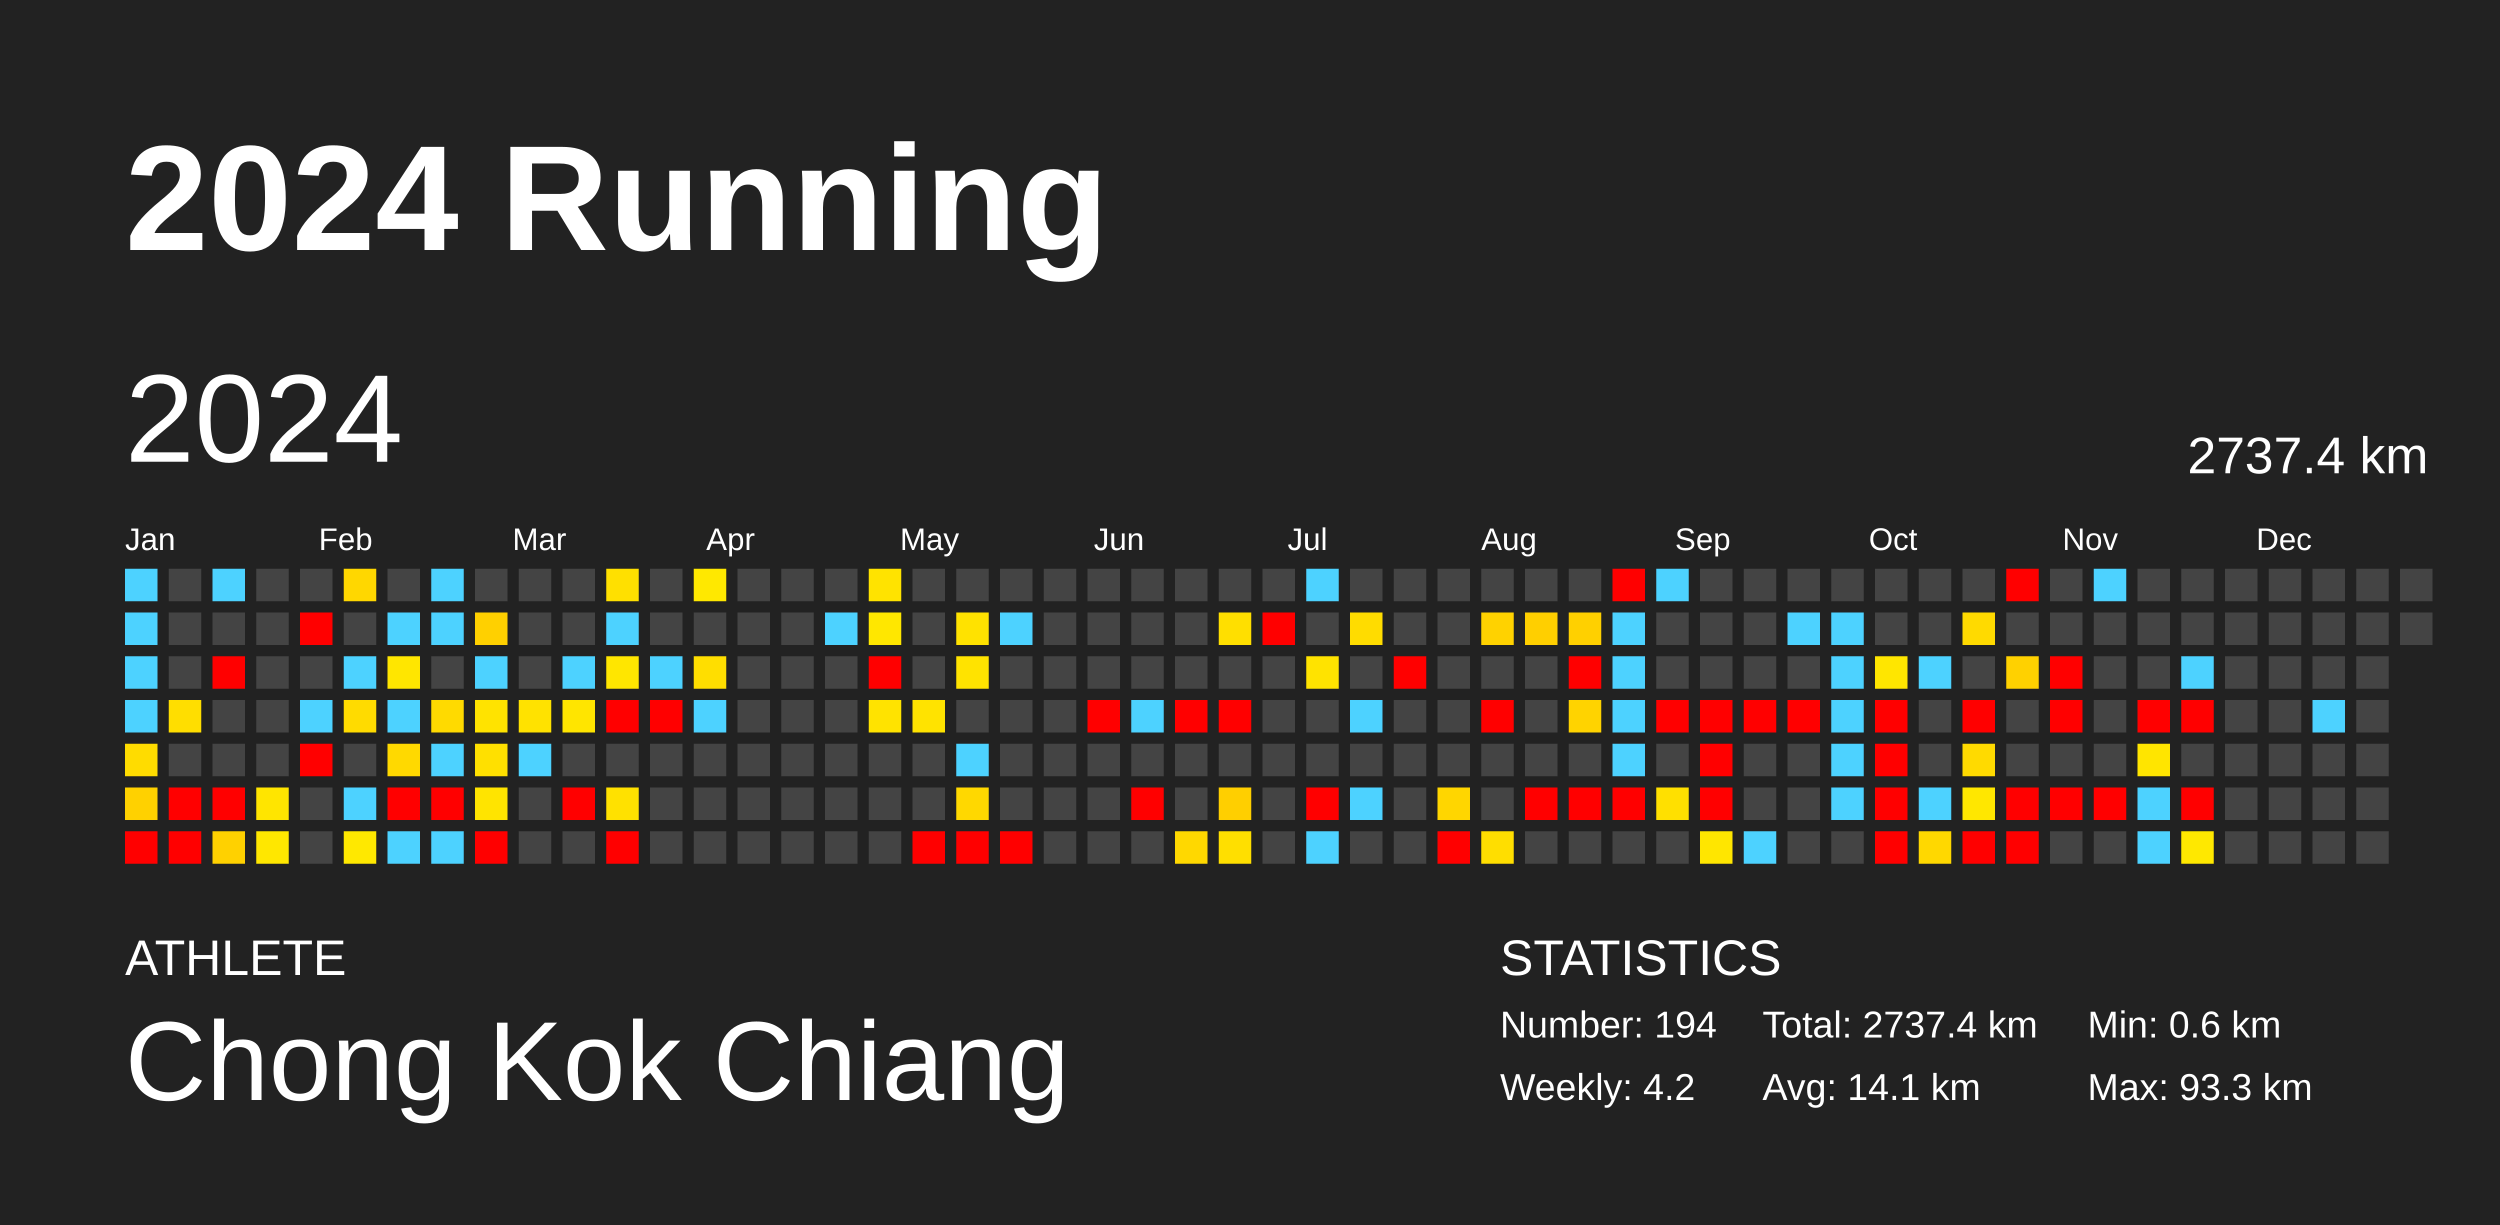
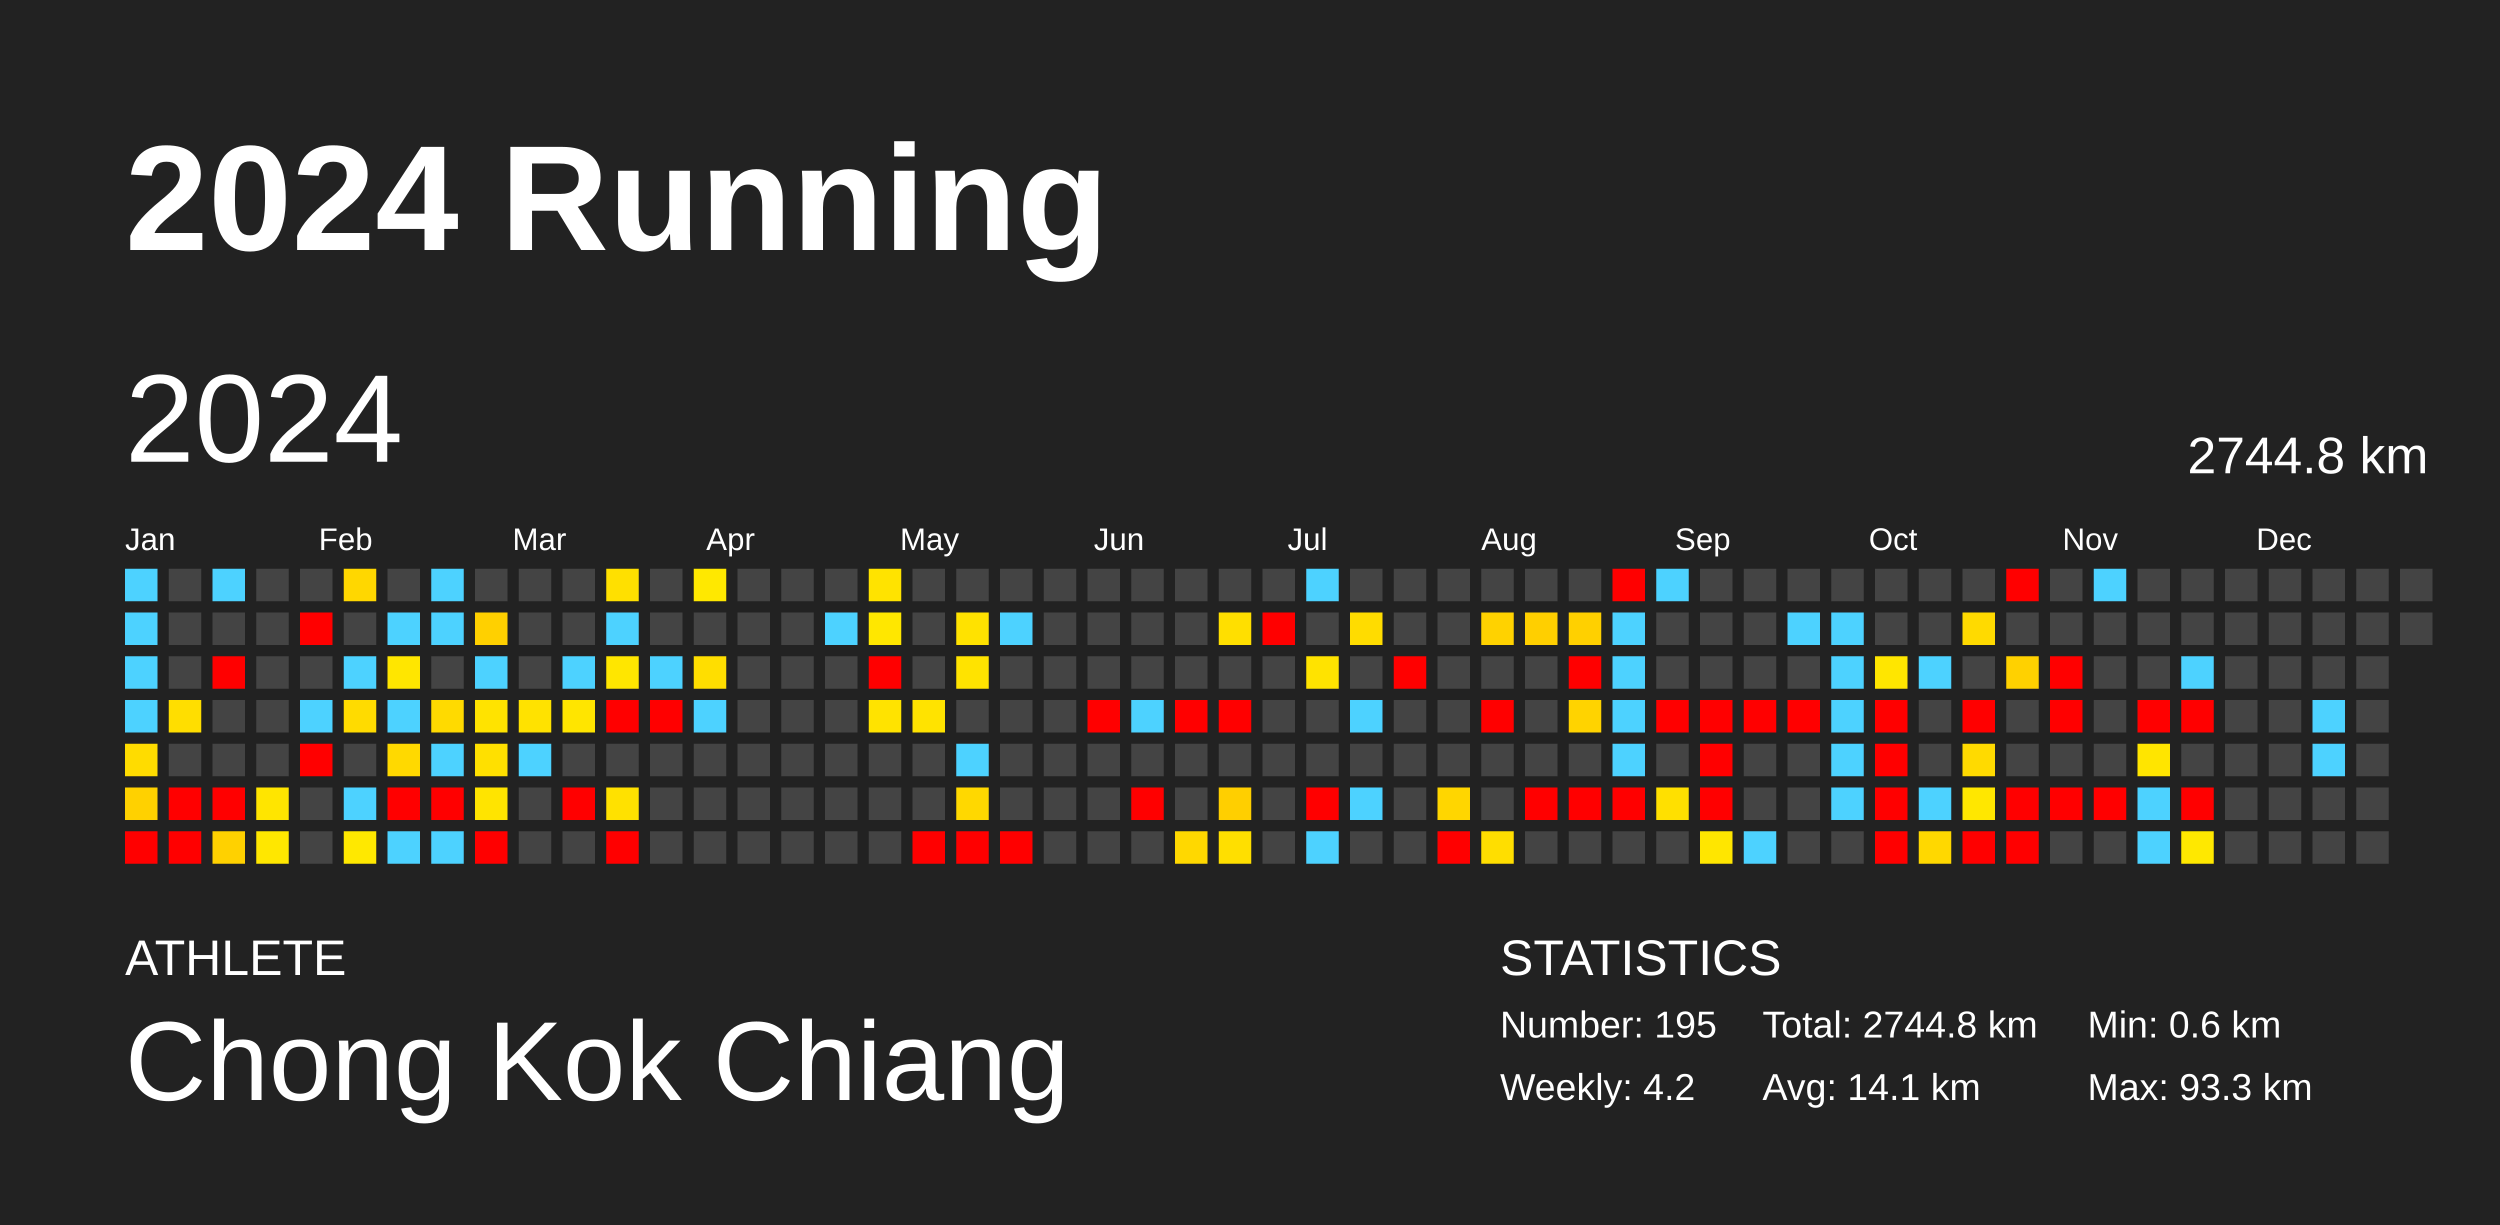
<svg xmlns="http://www.w3.org/2000/svg" baseProfile="full" height="98mm" version="1.1" viewBox="0,0,200,98" width="200mm">
  <defs />
  <rect fill="#222222" height="98" width="200" x="0" y="0" />
  <text fill="#FFFFFF" style="font-size:12px; font-family:Arial; font-weight:bold;" x="10" y="20">2024 Running</text>
  <text fill="#FFFFFF" style="font-size:4px; font-family:Arial" x="10" y="78">ATHLETE</text>
  <text fill="#FFFFFF" style="font-size:9px; font-family:Arial" x="10" y="88">Chong Kok Chiang</text>
  <text fill="#FFFFFF" style="font-size:4px; font-family:Arial" x="120" y="78">STATISTICS</text>
-   <text fill="#FFFFFF" style="font-size:3px; font-family:Arial" x="120" y="83">Number: 194</text>
+   <text fill="#FFFFFF" style="font-size:3px; font-family:Arial" x="120" y="83">Number: 195</text>
  <text fill="#FFFFFF" style="font-size:3px; font-family:Arial" x="120" y="88">Weekly: 4.2</text>
-   <text fill="#FFFFFF" style="font-size:3px; font-family:Arial" x="141" y="83">Total: 2737.4 km</text>
+   <text fill="#FFFFFF" style="font-size:3px; font-family:Arial" x="141" y="83">Total: 2744.8 km</text>
  <text fill="#FFFFFF" style="font-size:3px; font-family:Arial" x="141" y="88">Avg: 14.1 km</text>
  <text fill="#FFFFFF" style="font-size:3px; font-family:Arial" x="167" y="83">Min: 0.6 km</text>
  <text fill="#FFFFFF" style="font-size:3px; font-family:Arial" x="167" y="88">Max: 93.3 km</text>
  <text dominant-baseline="hanging" fill="#FFFFFF" style="font-size:10.0px; font-family:Arial;" x="10" y="30">2024</text>
-   <text dominant-baseline="hanging" fill="#FFFFFF" style="font-size:4.125px; font-family:Arial;" x="175" y="35">2737.4 km</text>
+   <text dominant-baseline="hanging" fill="#FFFFFF" style="font-size:4.125px; font-family:Arial;" x="175" y="35">2744.8 km</text>
  <text fill="#FFFFFF" style="font-size:2.5px; font-family:Arial" x="10.0" y="44">Jan</text>
  <text fill="#FFFFFF" style="font-size:2.5px; font-family:Arial" x="25.5" y="44">Feb</text>
  <text fill="#FFFFFF" style="font-size:2.5px; font-family:Arial" x="41.0" y="44">Mar</text>
  <text fill="#FFFFFF" style="font-size:2.5px; font-family:Arial" x="56.5" y="44">Apr</text>
  <text fill="#FFFFFF" style="font-size:2.5px; font-family:Arial" x="72.0" y="44">May</text>
  <text fill="#FFFFFF" style="font-size:2.5px; font-family:Arial" x="87.5" y="44">Jun</text>
  <text fill="#FFFFFF" style="font-size:2.5px; font-family:Arial" x="103.0" y="44">Jul</text>
  <text fill="#FFFFFF" style="font-size:2.5px; font-family:Arial" x="118.5" y="44">Aug</text>
  <text fill="#FFFFFF" style="font-size:2.5px; font-family:Arial" x="134.0" y="44">Sep</text>
  <text fill="#FFFFFF" style="font-size:2.5px; font-family:Arial" x="149.5" y="44">Oct</text>
  <text fill="#FFFFFF" style="font-size:2.5px; font-family:Arial" x="165.0" y="44">Nov</text>
  <text fill="#FFFFFF" style="font-size:2.5px; font-family:Arial" x="180.5" y="44">Dec</text>
  <rect fill="#4dd2ff" height="2.6" width="2.6" x="10.0" y="45.5" />
  <rect fill="#4dd2ff" height="2.6" width="2.6" x="10.0" y="49.0" />
  <rect fill="#4dd2ff" height="2.6" width="2.6" x="10.0" y="52.5" />
  <rect fill="#4dd2ff" height="2.6" width="2.6" x="10.0" y="56.0" />
  <rect fill="#ffdc00" height="2.6" width="2.6" x="10.0" y="59.5" />
  <rect fill="#ffd100" height="2.6" width="2.6" x="10.0" y="63.0" />
  <rect fill="red" height="2.6" width="2.6" x="10.0" y="66.5" />
  <rect fill="#444444" height="2.6" width="2.6" x="13.5" y="45.5" />
  <rect fill="#444444" height="2.6" width="2.6" x="13.5" y="49.0" />
  <rect fill="#444444" height="2.6" width="2.6" x="13.5" y="52.5" />
  <rect fill="#ffde00" height="2.6" width="2.6" x="13.5" y="56.0" />
  <rect fill="#444444" height="2.6" width="2.6" x="13.5" y="59.5" />
  <rect fill="red" height="2.6" width="2.6" x="13.5" y="63.0" />
  <rect fill="red" height="2.6" width="2.6" x="13.5" y="66.5" />
  <rect fill="#4dd2ff" height="2.6" width="2.6" x="17.0" y="45.5" />
  <rect fill="#444444" height="2.6" width="2.6" x="17.0" y="49.0" />
  <rect fill="red" height="2.6" width="2.6" x="17.0" y="52.5" />
  <rect fill="#444444" height="2.6" width="2.6" x="17.0" y="56.0" />
  <rect fill="#444444" height="2.6" width="2.6" x="17.0" y="59.5" />
  <rect fill="red" height="2.6" width="2.6" x="17.0" y="63.0" />
  <rect fill="#ffd100" height="2.6" width="2.6" x="17.0" y="66.5" />
  <rect fill="#444444" height="2.6" width="2.6" x="20.5" y="45.5" />
  <rect fill="#444444" height="2.6" width="2.6" x="20.5" y="49.0" />
  <rect fill="#444444" height="2.6" width="2.6" x="20.5" y="52.5" />
  <rect fill="#444444" height="2.6" width="2.6" x="20.5" y="56.0" />
  <rect fill="#444444" height="2.6" width="2.6" x="20.5" y="59.5" />
  <rect fill="#ffe500" height="2.6" width="2.6" x="20.5" y="63.0" />
  <rect fill="#ffe700" height="2.6" width="2.6" x="20.5" y="66.5" />
  <rect fill="#444444" height="2.6" width="2.6" x="24.0" y="45.5" />
  <rect fill="red" height="2.6" width="2.6" x="24.0" y="49.0" />
  <rect fill="#444444" height="2.6" width="2.6" x="24.0" y="52.5" />
  <rect fill="#4dd2ff" height="2.6" width="2.6" x="24.0" y="56.0" />
  <rect fill="red" height="2.6" width="2.6" x="24.0" y="59.5" />
  <rect fill="#444444" height="2.6" width="2.6" x="24.0" y="63.0" />
  <rect fill="#444444" height="2.6" width="2.6" x="24.0" y="66.5" />
  <rect fill="#ffd700" height="2.6" width="2.6" x="27.5" y="45.5" />
  <rect fill="#444444" height="2.6" width="2.6" x="27.5" y="49.0" />
  <rect fill="#4dd2ff" height="2.6" width="2.6" x="27.5" y="52.5" />
  <rect fill="#ffdb00" height="2.6" width="2.6" x="27.5" y="56.0" />
  <rect fill="#444444" height="2.6" width="2.6" x="27.5" y="59.5" />
  <rect fill="#4dd2ff" height="2.6" width="2.6" x="27.5" y="63.0" />
  <rect fill="#ffe800" height="2.6" width="2.6" x="27.5" y="66.5" />
  <rect fill="#444444" height="2.6" width="2.6" x="31.0" y="45.5" />
  <rect fill="#4dd2ff" height="2.6" width="2.6" x="31.0" y="49.0" />
  <rect fill="#ffe600" height="2.6" width="2.6" x="31.0" y="52.5" />
  <rect fill="#4dd2ff" height="2.6" width="2.6" x="31.0" y="56.0" />
  <rect fill="#ffd900" height="2.6" width="2.6" x="31.0" y="59.5" />
  <rect fill="red" height="2.6" width="2.6" x="31.0" y="63.0" />
  <rect fill="#4dd2ff" height="2.6" width="2.6" x="31.0" y="66.5" />
  <rect fill="#4dd2ff" height="2.6" width="2.6" x="34.5" y="45.5" />
  <rect fill="#4dd2ff" height="2.6" width="2.6" x="34.5" y="49.0" />
  <rect fill="#444444" height="2.6" width="2.6" x="34.5" y="52.5" />
  <rect fill="#ffda00" height="2.6" width="2.6" x="34.5" y="56.0" />
  <rect fill="#4dd2ff" height="2.6" width="2.6" x="34.5" y="59.5" />
  <rect fill="red" height="2.6" width="2.6" x="34.5" y="63.0" />
  <rect fill="#4dd2ff" height="2.6" width="2.6" x="34.5" y="66.5" />
  <rect fill="#444444" height="2.6" width="2.6" x="38.0" y="45.5" />
  <rect fill="#ffd000" height="2.6" width="2.6" x="38.0" y="49.0" />
  <rect fill="#4dd2ff" height="2.6" width="2.6" x="38.0" y="52.5" />
  <rect fill="#ffe300" height="2.6" width="2.6" x="38.0" y="56.0" />
  <rect fill="#ffe000" height="2.6" width="2.6" x="38.0" y="59.5" />
  <rect fill="#ffe400" height="2.6" width="2.6" x="38.0" y="63.0" />
  <rect fill="red" height="2.6" width="2.6" x="38.0" y="66.5" />
  <rect fill="#444444" height="2.6" width="2.6" x="41.5" y="45.5" />
  <rect fill="#444444" height="2.6" width="2.6" x="41.5" y="49.0" />
  <rect fill="#444444" height="2.6" width="2.6" x="41.5" y="52.5" />
  <rect fill="#ffe200" height="2.6" width="2.6" x="41.5" y="56.0" />
  <rect fill="#4dd2ff" height="2.6" width="2.6" x="41.5" y="59.5" />
  <rect fill="#444444" height="2.6" width="2.6" x="41.5" y="63.0" />
  <rect fill="#444444" height="2.6" width="2.6" x="41.5" y="66.5" />
  <rect fill="#444444" height="2.6" width="2.6" x="45.0" y="45.5" />
  <rect fill="#444444" height="2.6" width="2.6" x="45.0" y="49.0" />
  <rect fill="#4dd2ff" height="2.6" width="2.6" x="45.0" y="52.5" />
  <rect fill="#ffe500" height="2.6" width="2.6" x="45.0" y="56.0" />
  <rect fill="#444444" height="2.6" width="2.6" x="45.0" y="59.5" />
  <rect fill="red" height="2.6" width="2.6" x="45.0" y="63.0" />
  <rect fill="#444444" height="2.6" width="2.6" x="45.0" y="66.5" />
  <rect fill="#ffe000" height="2.6" width="2.6" x="48.5" y="45.5" />
  <rect fill="#4dd2ff" height="2.6" width="2.6" x="48.5" y="49.0" />
  <rect fill="#ffe600" height="2.6" width="2.6" x="48.5" y="52.5" />
  <rect fill="red" height="2.6" width="2.6" x="48.5" y="56.0" />
  <rect fill="#444444" height="2.6" width="2.6" x="48.5" y="59.5" />
  <rect fill="#ffe100" height="2.6" width="2.6" x="48.5" y="63.0" />
  <rect fill="red" height="2.6" width="2.6" x="48.5" y="66.5" />
  <rect fill="#444444" height="2.6" width="2.6" x="52.0" y="45.5" />
  <rect fill="#444444" height="2.6" width="2.6" x="52.0" y="49.0" />
  <rect fill="#4dd2ff" height="2.6" width="2.6" x="52.0" y="52.5" />
  <rect fill="red" height="2.6" width="2.6" x="52.0" y="56.0" />
  <rect fill="#444444" height="2.6" width="2.6" x="52.0" y="59.5" />
  <rect fill="#444444" height="2.6" width="2.6" x="52.0" y="63.0" />
  <rect fill="#444444" height="2.6" width="2.6" x="52.0" y="66.5" />
  <rect fill="#ffe800" height="2.6" width="2.6" x="55.5" y="45.5" />
  <rect fill="#444444" height="2.6" width="2.6" x="55.5" y="49.0" />
  <rect fill="#ffde00" height="2.6" width="2.6" x="55.5" y="52.5" />
  <rect fill="#4dd2ff" height="2.6" width="2.6" x="55.5" y="56.0" />
  <rect fill="#444444" height="2.6" width="2.6" x="55.5" y="59.5" />
  <rect fill="#444444" height="2.6" width="2.6" x="55.5" y="63.0" />
  <rect fill="#444444" height="2.6" width="2.6" x="55.5" y="66.5" />
  <rect fill="#444444" height="2.6" width="2.6" x="59.0" y="45.5" />
  <rect fill="#444444" height="2.6" width="2.6" x="59.0" y="49.0" />
  <rect fill="#444444" height="2.6" width="2.6" x="59.0" y="52.5" />
  <rect fill="#444444" height="2.6" width="2.6" x="59.0" y="56.0" />
  <rect fill="#444444" height="2.6" width="2.6" x="59.0" y="59.5" />
  <rect fill="#444444" height="2.6" width="2.6" x="59.0" y="63.0" />
  <rect fill="#444444" height="2.6" width="2.6" x="59.0" y="66.5" />
  <rect fill="#444444" height="2.6" width="2.6" x="62.5" y="45.5" />
  <rect fill="#444444" height="2.6" width="2.6" x="62.5" y="49.0" />
  <rect fill="#444444" height="2.6" width="2.6" x="62.5" y="52.5" />
  <rect fill="#444444" height="2.6" width="2.6" x="62.5" y="56.0" />
  <rect fill="#444444" height="2.6" width="2.6" x="62.5" y="59.5" />
  <rect fill="#444444" height="2.6" width="2.6" x="62.5" y="63.0" />
  <rect fill="#444444" height="2.6" width="2.6" x="62.5" y="66.5" />
  <rect fill="#444444" height="2.6" width="2.6" x="66.0" y="45.5" />
  <rect fill="#4dd2ff" height="2.6" width="2.6" x="66.0" y="49.0" />
  <rect fill="#444444" height="2.6" width="2.6" x="66.0" y="52.5" />
  <rect fill="#444444" height="2.6" width="2.6" x="66.0" y="56.0" />
  <rect fill="#444444" height="2.6" width="2.6" x="66.0" y="59.5" />
  <rect fill="#444444" height="2.6" width="2.6" x="66.0" y="63.0" />
  <rect fill="#444444" height="2.6" width="2.6" x="66.0" y="66.5" />
  <rect fill="#ffe300" height="2.6" width="2.6" x="69.5" y="45.5" />
  <rect fill="#ffe700" height="2.6" width="2.6" x="69.5" y="49.0" />
  <rect fill="red" height="2.6" width="2.6" x="69.5" y="52.5" />
  <rect fill="#ffe300" height="2.6" width="2.6" x="69.5" y="56.0" />
  <rect fill="#444444" height="2.6" width="2.6" x="69.5" y="59.5" />
  <rect fill="#444444" height="2.6" width="2.6" x="69.5" y="63.0" />
  <rect fill="#444444" height="2.6" width="2.6" x="69.5" y="66.5" />
  <rect fill="#444444" height="2.6" width="2.6" x="73.0" y="45.5" />
  <rect fill="#444444" height="2.6" width="2.6" x="73.0" y="49.0" />
  <rect fill="#444444" height="2.6" width="2.6" x="73.0" y="52.5" />
  <rect fill="#ffe300" height="2.6" width="2.6" x="73.0" y="56.0" />
  <rect fill="#444444" height="2.6" width="2.6" x="73.0" y="59.5" />
  <rect fill="#444444" height="2.6" width="2.6" x="73.0" y="63.0" />
  <rect fill="red" height="2.6" width="2.6" x="73.0" y="66.5" />
  <rect fill="#444444" height="2.6" width="2.6" x="76.5" y="45.5" />
  <rect fill="#ffe200" height="2.6" width="2.6" x="76.5" y="49.0" />
  <rect fill="#ffe300" height="2.6" width="2.6" x="76.5" y="52.5" />
  <rect fill="#444444" height="2.6" width="2.6" x="76.5" y="56.0" />
  <rect fill="#4dd2ff" height="2.6" width="2.6" x="76.5" y="59.5" />
  <rect fill="#ffd800" height="2.6" width="2.6" x="76.5" y="63.0" />
  <rect fill="red" height="2.6" width="2.6" x="76.5" y="66.5" />
  <rect fill="#444444" height="2.6" width="2.6" x="80.0" y="45.5" />
  <rect fill="#4dd2ff" height="2.6" width="2.6" x="80.0" y="49.0" />
  <rect fill="#444444" height="2.6" width="2.6" x="80.0" y="52.5" />
  <rect fill="#444444" height="2.6" width="2.6" x="80.0" y="56.0" />
  <rect fill="#444444" height="2.6" width="2.6" x="80.0" y="59.5" />
  <rect fill="#444444" height="2.6" width="2.6" x="80.0" y="63.0" />
  <rect fill="red" height="2.6" width="2.6" x="80.0" y="66.5" />
  <rect fill="#444444" height="2.6" width="2.6" x="83.5" y="45.5" />
  <rect fill="#444444" height="2.6" width="2.6" x="83.5" y="49.0" />
  <rect fill="#444444" height="2.6" width="2.6" x="83.5" y="52.5" />
  <rect fill="#444444" height="2.6" width="2.6" x="83.5" y="56.0" />
  <rect fill="#444444" height="2.6" width="2.6" x="83.5" y="59.5" />
  <rect fill="#444444" height="2.6" width="2.6" x="83.5" y="63.0" />
  <rect fill="#444444" height="2.6" width="2.6" x="83.5" y="66.5" />
  <rect fill="#444444" height="2.6" width="2.6" x="87.0" y="45.5" />
  <rect fill="#444444" height="2.6" width="2.6" x="87.0" y="49.0" />
  <rect fill="#444444" height="2.6" width="2.6" x="87.0" y="52.5" />
  <rect fill="red" height="2.6" width="2.6" x="87.0" y="56.0" />
  <rect fill="#444444" height="2.6" width="2.6" x="87.0" y="59.5" />
  <rect fill="#444444" height="2.6" width="2.6" x="87.0" y="63.0" />
  <rect fill="#444444" height="2.6" width="2.6" x="87.0" y="66.5" />
  <rect fill="#444444" height="2.6" width="2.6" x="90.5" y="45.5" />
  <rect fill="#444444" height="2.6" width="2.6" x="90.5" y="49.0" />
  <rect fill="#444444" height="2.6" width="2.6" x="90.5" y="52.5" />
  <rect fill="#4dd2ff" height="2.6" width="2.6" x="90.5" y="56.0" />
  <rect fill="#444444" height="2.6" width="2.6" x="90.5" y="59.5" />
  <rect fill="red" height="2.6" width="2.6" x="90.5" y="63.0" />
  <rect fill="#444444" height="2.6" width="2.6" x="90.5" y="66.5" />
  <rect fill="#444444" height="2.6" width="2.6" x="94.0" y="45.5" />
  <rect fill="#444444" height="2.6" width="2.6" x="94.0" y="49.0" />
  <rect fill="#444444" height="2.6" width="2.6" x="94.0" y="52.5" />
  <rect fill="red" height="2.6" width="2.6" x="94.0" y="56.0" />
  <rect fill="#444444" height="2.6" width="2.6" x="94.0" y="59.5" />
  <rect fill="#444444" height="2.6" width="2.6" x="94.0" y="63.0" />
  <rect fill="#ffd800" height="2.6" width="2.6" x="94.0" y="66.5" />
  <rect fill="#444444" height="2.6" width="2.6" x="97.5" y="45.5" />
  <rect fill="#ffdf00" height="2.6" width="2.6" x="97.5" y="49.0" />
  <rect fill="#444444" height="2.6" width="2.6" x="97.5" y="52.5" />
  <rect fill="red" height="2.6" width="2.6" x="97.5" y="56.0" />
  <rect fill="#444444" height="2.6" width="2.6" x="97.5" y="59.5" />
  <rect fill="#ffcf00" height="2.6" width="2.6" x="97.5" y="63.0" />
  <rect fill="#ffdf00" height="2.6" width="2.6" x="97.5" y="66.5" />
  <rect fill="#444444" height="2.6" width="2.6" x="101.0" y="45.5" />
  <rect fill="red" height="2.6" width="2.6" x="101.0" y="49.0" />
  <rect fill="#444444" height="2.6" width="2.6" x="101.0" y="52.5" />
  <rect fill="#444444" height="2.6" width="2.6" x="101.0" y="56.0" />
  <rect fill="#444444" height="2.6" width="2.6" x="101.0" y="59.5" />
  <rect fill="#444444" height="2.6" width="2.6" x="101.0" y="63.0" />
  <rect fill="#444444" height="2.6" width="2.6" x="101.0" y="66.5" />
  <rect fill="#4dd2ff" height="2.6" width="2.6" x="104.5" y="45.5" />
  <rect fill="#444444" height="2.6" width="2.6" x="104.5" y="49.0" />
  <rect fill="#ffe300" height="2.6" width="2.6" x="104.5" y="52.5" />
  <rect fill="#444444" height="2.6" width="2.6" x="104.5" y="56.0" />
  <rect fill="#444444" height="2.6" width="2.6" x="104.5" y="59.5" />
  <rect fill="red" height="2.6" width="2.6" x="104.5" y="63.0" />
  <rect fill="#4dd2ff" height="2.6" width="2.6" x="104.5" y="66.5" />
  <rect fill="#444444" height="2.6" width="2.6" x="108.0" y="45.5" />
  <rect fill="#ffdc00" height="2.6" width="2.6" x="108.0" y="49.0" />
  <rect fill="#444444" height="2.6" width="2.6" x="108.0" y="52.5" />
  <rect fill="#4dd2ff" height="2.6" width="2.6" x="108.0" y="56.0" />
  <rect fill="#444444" height="2.6" width="2.6" x="108.0" y="59.5" />
  <rect fill="#4dd2ff" height="2.6" width="2.6" x="108.0" y="63.0" />
  <rect fill="#444444" height="2.6" width="2.6" x="108.0" y="66.5" />
  <rect fill="#444444" height="2.6" width="2.6" x="111.5" y="45.5" />
  <rect fill="#444444" height="2.6" width="2.6" x="111.5" y="49.0" />
  <rect fill="red" height="2.6" width="2.6" x="111.5" y="52.5" />
  <rect fill="#444444" height="2.6" width="2.6" x="111.5" y="56.0" />
  <rect fill="#444444" height="2.6" width="2.6" x="111.5" y="59.5" />
  <rect fill="#444444" height="2.6" width="2.6" x="111.5" y="63.0" />
  <rect fill="#444444" height="2.6" width="2.6" x="111.5" y="66.5" />
  <rect fill="#444444" height="2.6" width="2.6" x="115.0" y="45.5" />
  <rect fill="#444444" height="2.6" width="2.6" x="115.0" y="49.0" />
  <rect fill="#444444" height="2.6" width="2.6" x="115.0" y="52.5" />
  <rect fill="#444444" height="2.6" width="2.6" x="115.0" y="56.0" />
  <rect fill="#444444" height="2.6" width="2.6" x="115.0" y="59.5" />
  <rect fill="#ffd600" height="2.6" width="2.6" x="115.0" y="63.0" />
  <rect fill="red" height="2.6" width="2.6" x="115.0" y="66.5" />
  <rect fill="#444444" height="2.6" width="2.6" x="118.5" y="45.5" />
  <rect fill="#ffd200" height="2.6" width="2.6" x="118.5" y="49.0" />
  <rect fill="#444444" height="2.6" width="2.6" x="118.5" y="52.5" />
  <rect fill="red" height="2.6" width="2.6" x="118.5" y="56.0" />
  <rect fill="#444444" height="2.6" width="2.6" x="118.5" y="59.5" />
  <rect fill="#444444" height="2.6" width="2.6" x="118.5" y="63.0" />
  <rect fill="#ffde00" height="2.6" width="2.6" x="118.5" y="66.5" />
  <rect fill="#444444" height="2.6" width="2.6" x="122.0" y="45.5" />
  <rect fill="#ffcf00" height="2.6" width="2.6" x="122.0" y="49.0" />
  <rect fill="#444444" height="2.6" width="2.6" x="122.0" y="52.5" />
  <rect fill="#444444" height="2.6" width="2.6" x="122.0" y="56.0" />
  <rect fill="#444444" height="2.6" width="2.6" x="122.0" y="59.5" />
  <rect fill="red" height="2.6" width="2.6" x="122.0" y="63.0" />
  <rect fill="#444444" height="2.6" width="2.6" x="122.0" y="66.5" />
  <rect fill="#444444" height="2.6" width="2.6" x="125.5" y="45.5" />
  <rect fill="#ffd000" height="2.6" width="2.6" x="125.5" y="49.0" />
  <rect fill="red" height="2.6" width="2.6" x="125.5" y="52.5" />
  <rect fill="#ffd300" height="2.6" width="2.6" x="125.5" y="56.0" />
  <rect fill="#444444" height="2.6" width="2.6" x="125.5" y="59.5" />
  <rect fill="red" height="2.6" width="2.6" x="125.5" y="63.0" />
  <rect fill="#444444" height="2.6" width="2.6" x="125.5" y="66.5" />
  <rect fill="red" height="2.6" width="2.6" x="129.0" y="45.5" />
  <rect fill="#4dd2ff" height="2.6" width="2.6" x="129.0" y="49.0" />
  <rect fill="#4dd2ff" height="2.6" width="2.6" x="129.0" y="52.5" />
  <rect fill="#4dd2ff" height="2.6" width="2.6" x="129.0" y="56.0" />
  <rect fill="#4dd2ff" height="2.6" width="2.6" x="129.0" y="59.5" />
  <rect fill="red" height="2.6" width="2.6" x="129.0" y="63.0" />
  <rect fill="#444444" height="2.6" width="2.6" x="129.0" y="66.5" />
  <rect fill="#4dd2ff" height="2.6" width="2.6" x="132.5" y="45.5" />
  <rect fill="#444444" height="2.6" width="2.6" x="132.5" y="49.0" />
  <rect fill="#444444" height="2.6" width="2.6" x="132.5" y="52.5" />
  <rect fill="red" height="2.6" width="2.6" x="132.5" y="56.0" />
  <rect fill="#444444" height="2.6" width="2.6" x="132.5" y="59.5" />
  <rect fill="#ffe000" height="2.6" width="2.6" x="132.5" y="63.0" />
  <rect fill="#444444" height="2.6" width="2.6" x="132.5" y="66.5" />
  <rect fill="#444444" height="2.6" width="2.6" x="136.0" y="45.5" />
  <rect fill="#444444" height="2.6" width="2.6" x="136.0" y="49.0" />
  <rect fill="#444444" height="2.6" width="2.6" x="136.0" y="52.5" />
  <rect fill="red" height="2.6" width="2.6" x="136.0" y="56.0" />
  <rect fill="red" height="2.6" width="2.6" x="136.0" y="59.5" />
  <rect fill="red" height="2.6" width="2.6" x="136.0" y="63.0" />
  <rect fill="#ffe600" height="2.6" width="2.6" x="136.0" y="66.5" />
  <rect fill="#444444" height="2.6" width="2.6" x="139.5" y="45.5" />
  <rect fill="#444444" height="2.6" width="2.6" x="139.5" y="49.0" />
  <rect fill="#444444" height="2.6" width="2.6" x="139.5" y="52.5" />
  <rect fill="red" height="2.6" width="2.6" x="139.5" y="56.0" />
  <rect fill="#444444" height="2.6" width="2.6" x="139.5" y="59.5" />
  <rect fill="#444444" height="2.6" width="2.6" x="139.5" y="63.0" />
  <rect fill="#4dd2ff" height="2.6" width="2.6" x="139.5" y="66.5" />
  <rect fill="#444444" height="2.6" width="2.6" x="143.0" y="45.5" />
  <rect fill="#4dd2ff" height="2.6" width="2.6" x="143.0" y="49.0" />
  <rect fill="#444444" height="2.6" width="2.6" x="143.0" y="52.5" />
  <rect fill="red" height="2.6" width="2.6" x="143.0" y="56.0" />
  <rect fill="#444444" height="2.6" width="2.6" x="143.0" y="59.5" />
  <rect fill="#444444" height="2.6" width="2.6" x="143.0" y="63.0" />
  <rect fill="#444444" height="2.6" width="2.6" x="143.0" y="66.5" />
  <rect fill="#444444" height="2.6" width="2.6" x="146.5" y="45.5" />
  <rect fill="#4dd2ff" height="2.6" width="2.6" x="146.5" y="49.0" />
  <rect fill="#4dd2ff" height="2.6" width="2.6" x="146.5" y="52.5" />
  <rect fill="#4dd2ff" height="2.6" width="2.6" x="146.5" y="56.0" />
  <rect fill="#4dd2ff" height="2.6" width="2.6" x="146.5" y="59.5" />
  <rect fill="#4dd2ff" height="2.6" width="2.6" x="146.5" y="63.0" />
  <rect fill="#444444" height="2.6" width="2.6" x="146.5" y="66.5" />
  <rect fill="#444444" height="2.6" width="2.6" x="150.0" y="45.5" />
  <rect fill="#444444" height="2.6" width="2.6" x="150.0" y="49.0" />
  <rect fill="#ffe600" height="2.6" width="2.6" x="150.0" y="52.5" />
  <rect fill="red" height="2.6" width="2.6" x="150.0" y="56.0" />
  <rect fill="red" height="2.6" width="2.6" x="150.0" y="59.5" />
  <rect fill="red" height="2.6" width="2.6" x="150.0" y="63.0" />
  <rect fill="red" height="2.6" width="2.6" x="150.0" y="66.5" />
  <rect fill="#444444" height="2.6" width="2.6" x="153.5" y="45.5" />
  <rect fill="#444444" height="2.6" width="2.6" x="153.5" y="49.0" />
  <rect fill="#4dd2ff" height="2.6" width="2.6" x="153.5" y="52.5" />
  <rect fill="#444444" height="2.6" width="2.6" x="153.5" y="56.0" />
  <rect fill="#444444" height="2.6" width="2.6" x="153.5" y="59.5" />
  <rect fill="#4dd2ff" height="2.6" width="2.6" x="153.5" y="63.0" />
  <rect fill="#ffd800" height="2.6" width="2.6" x="153.5" y="66.5" />
  <rect fill="#444444" height="2.6" width="2.6" x="157.0" y="45.5" />
  <rect fill="#ffda00" height="2.6" width="2.6" x="157.0" y="49.0" />
  <rect fill="#444444" height="2.6" width="2.6" x="157.0" y="52.5" />
  <rect fill="red" height="2.6" width="2.6" x="157.0" y="56.0" />
  <rect fill="#ffda00" height="2.6" width="2.6" x="157.0" y="59.5" />
  <rect fill="#ffe700" height="2.6" width="2.6" x="157.0" y="63.0" />
  <rect fill="red" height="2.6" width="2.6" x="157.0" y="66.5" />
  <rect fill="red" height="2.6" width="2.6" x="160.5" y="45.5" />
  <rect fill="#444444" height="2.6" width="2.6" x="160.5" y="49.0" />
  <rect fill="#ffd100" height="2.6" width="2.6" x="160.5" y="52.5" />
  <rect fill="#444444" height="2.6" width="2.6" x="160.5" y="56.0" />
  <rect fill="#444444" height="2.6" width="2.6" x="160.5" y="59.5" />
  <rect fill="red" height="2.6" width="2.6" x="160.5" y="63.0" />
  <rect fill="red" height="2.6" width="2.6" x="160.5" y="66.5" />
  <rect fill="#444444" height="2.6" width="2.6" x="164.0" y="45.5" />
  <rect fill="#444444" height="2.6" width="2.6" x="164.0" y="49.0" />
  <rect fill="red" height="2.6" width="2.6" x="164.0" y="52.5" />
  <rect fill="red" height="2.6" width="2.6" x="164.0" y="56.0" />
  <rect fill="#444444" height="2.6" width="2.6" x="164.0" y="59.5" />
  <rect fill="red" height="2.6" width="2.6" x="164.0" y="63.0" />
  <rect fill="#444444" height="2.6" width="2.6" x="164.0" y="66.5" />
  <rect fill="#4dd2ff" height="2.6" width="2.6" x="167.5" y="45.5" />
  <rect fill="#444444" height="2.6" width="2.6" x="167.5" y="49.0" />
  <rect fill="#444444" height="2.6" width="2.6" x="167.5" y="52.5" />
  <rect fill="#444444" height="2.6" width="2.6" x="167.5" y="56.0" />
  <rect fill="#444444" height="2.6" width="2.6" x="167.5" y="59.5" />
  <rect fill="red" height="2.6" width="2.6" x="167.5" y="63.0" />
  <rect fill="#444444" height="2.6" width="2.6" x="167.5" y="66.5" />
  <rect fill="#444444" height="2.6" width="2.6" x="171.0" y="45.5" />
  <rect fill="#444444" height="2.6" width="2.6" x="171.0" y="49.0" />
  <rect fill="#444444" height="2.6" width="2.6" x="171.0" y="52.5" />
  <rect fill="red" height="2.6" width="2.6" x="171.0" y="56.0" />
  <rect fill="#ffe500" height="2.6" width="2.6" x="171.0" y="59.5" />
  <rect fill="#4dd2ff" height="2.6" width="2.6" x="171.0" y="63.0" />
  <rect fill="#4dd2ff" height="2.6" width="2.6" x="171.0" y="66.5" />
  <rect fill="#444444" height="2.6" width="2.6" x="174.5" y="45.5" />
  <rect fill="#444444" height="2.6" width="2.6" x="174.5" y="49.0" />
  <rect fill="#4dd2ff" height="2.6" width="2.6" x="174.5" y="52.5" />
  <rect fill="red" height="2.6" width="2.6" x="174.5" y="56.0" />
  <rect fill="#444444" height="2.6" width="2.6" x="174.5" y="59.5" />
  <rect fill="red" height="2.6" width="2.6" x="174.5" y="63.0" />
  <rect fill="#ffe800" height="2.6" width="2.6" x="174.5" y="66.5" />
  <rect fill="#444444" height="2.6" width="2.6" x="178.0" y="45.5" />
  <rect fill="#444444" height="2.6" width="2.6" x="178.0" y="49.0" />
  <rect fill="#444444" height="2.6" width="2.6" x="178.0" y="52.5" />
  <rect fill="#444444" height="2.6" width="2.6" x="178.0" y="56.0" />
  <rect fill="#444444" height="2.6" width="2.6" x="178.0" y="59.5" />
  <rect fill="#444444" height="2.6" width="2.6" x="178.0" y="63.0" />
  <rect fill="#444444" height="2.6" width="2.6" x="178.0" y="66.5" />
  <rect fill="#444444" height="2.6" width="2.6" x="181.5" y="45.5" />
  <rect fill="#444444" height="2.6" width="2.6" x="181.5" y="49.0" />
  <rect fill="#444444" height="2.6" width="2.6" x="181.5" y="52.5" />
  <rect fill="#444444" height="2.6" width="2.6" x="181.5" y="56.0" />
  <rect fill="#444444" height="2.6" width="2.6" x="181.5" y="59.5" />
  <rect fill="#444444" height="2.6" width="2.6" x="181.5" y="63.0" />
  <rect fill="#444444" height="2.6" width="2.6" x="181.5" y="66.5" />
  <rect fill="#444444" height="2.6" width="2.6" x="185.0" y="45.5" />
  <rect fill="#444444" height="2.6" width="2.6" x="185.0" y="49.0" />
  <rect fill="#444444" height="2.6" width="2.6" x="185.0" y="52.5" />
  <rect fill="#4dd2ff" height="2.6" width="2.6" x="185.0" y="56.0" />
-   <rect fill="#444444" height="2.6" width="2.6" x="185.0" y="59.5" />
+   <rect fill="#4dd2ff" height="2.6" width="2.6" x="185.0" y="59.5" />
  <rect fill="#444444" height="2.6" width="2.6" x="185.0" y="63.0" />
  <rect fill="#444444" height="2.6" width="2.6" x="185.0" y="66.5" />
  <rect fill="#444444" height="2.6" width="2.6" x="188.5" y="45.5" />
  <rect fill="#444444" height="2.6" width="2.6" x="188.5" y="49.0" />
  <rect fill="#444444" height="2.6" width="2.6" x="188.5" y="52.5" />
  <rect fill="#444444" height="2.6" width="2.6" x="188.5" y="56.0" />
  <rect fill="#444444" height="2.6" width="2.6" x="188.5" y="59.5" />
  <rect fill="#444444" height="2.6" width="2.6" x="188.5" y="63.0" />
  <rect fill="#444444" height="2.6" width="2.6" x="188.5" y="66.5" />
  <rect fill="#444444" height="2.6" width="2.6" x="192.0" y="45.5" />
  <rect fill="#444444" height="2.6" width="2.6" x="192.0" y="49.0" />
</svg>
